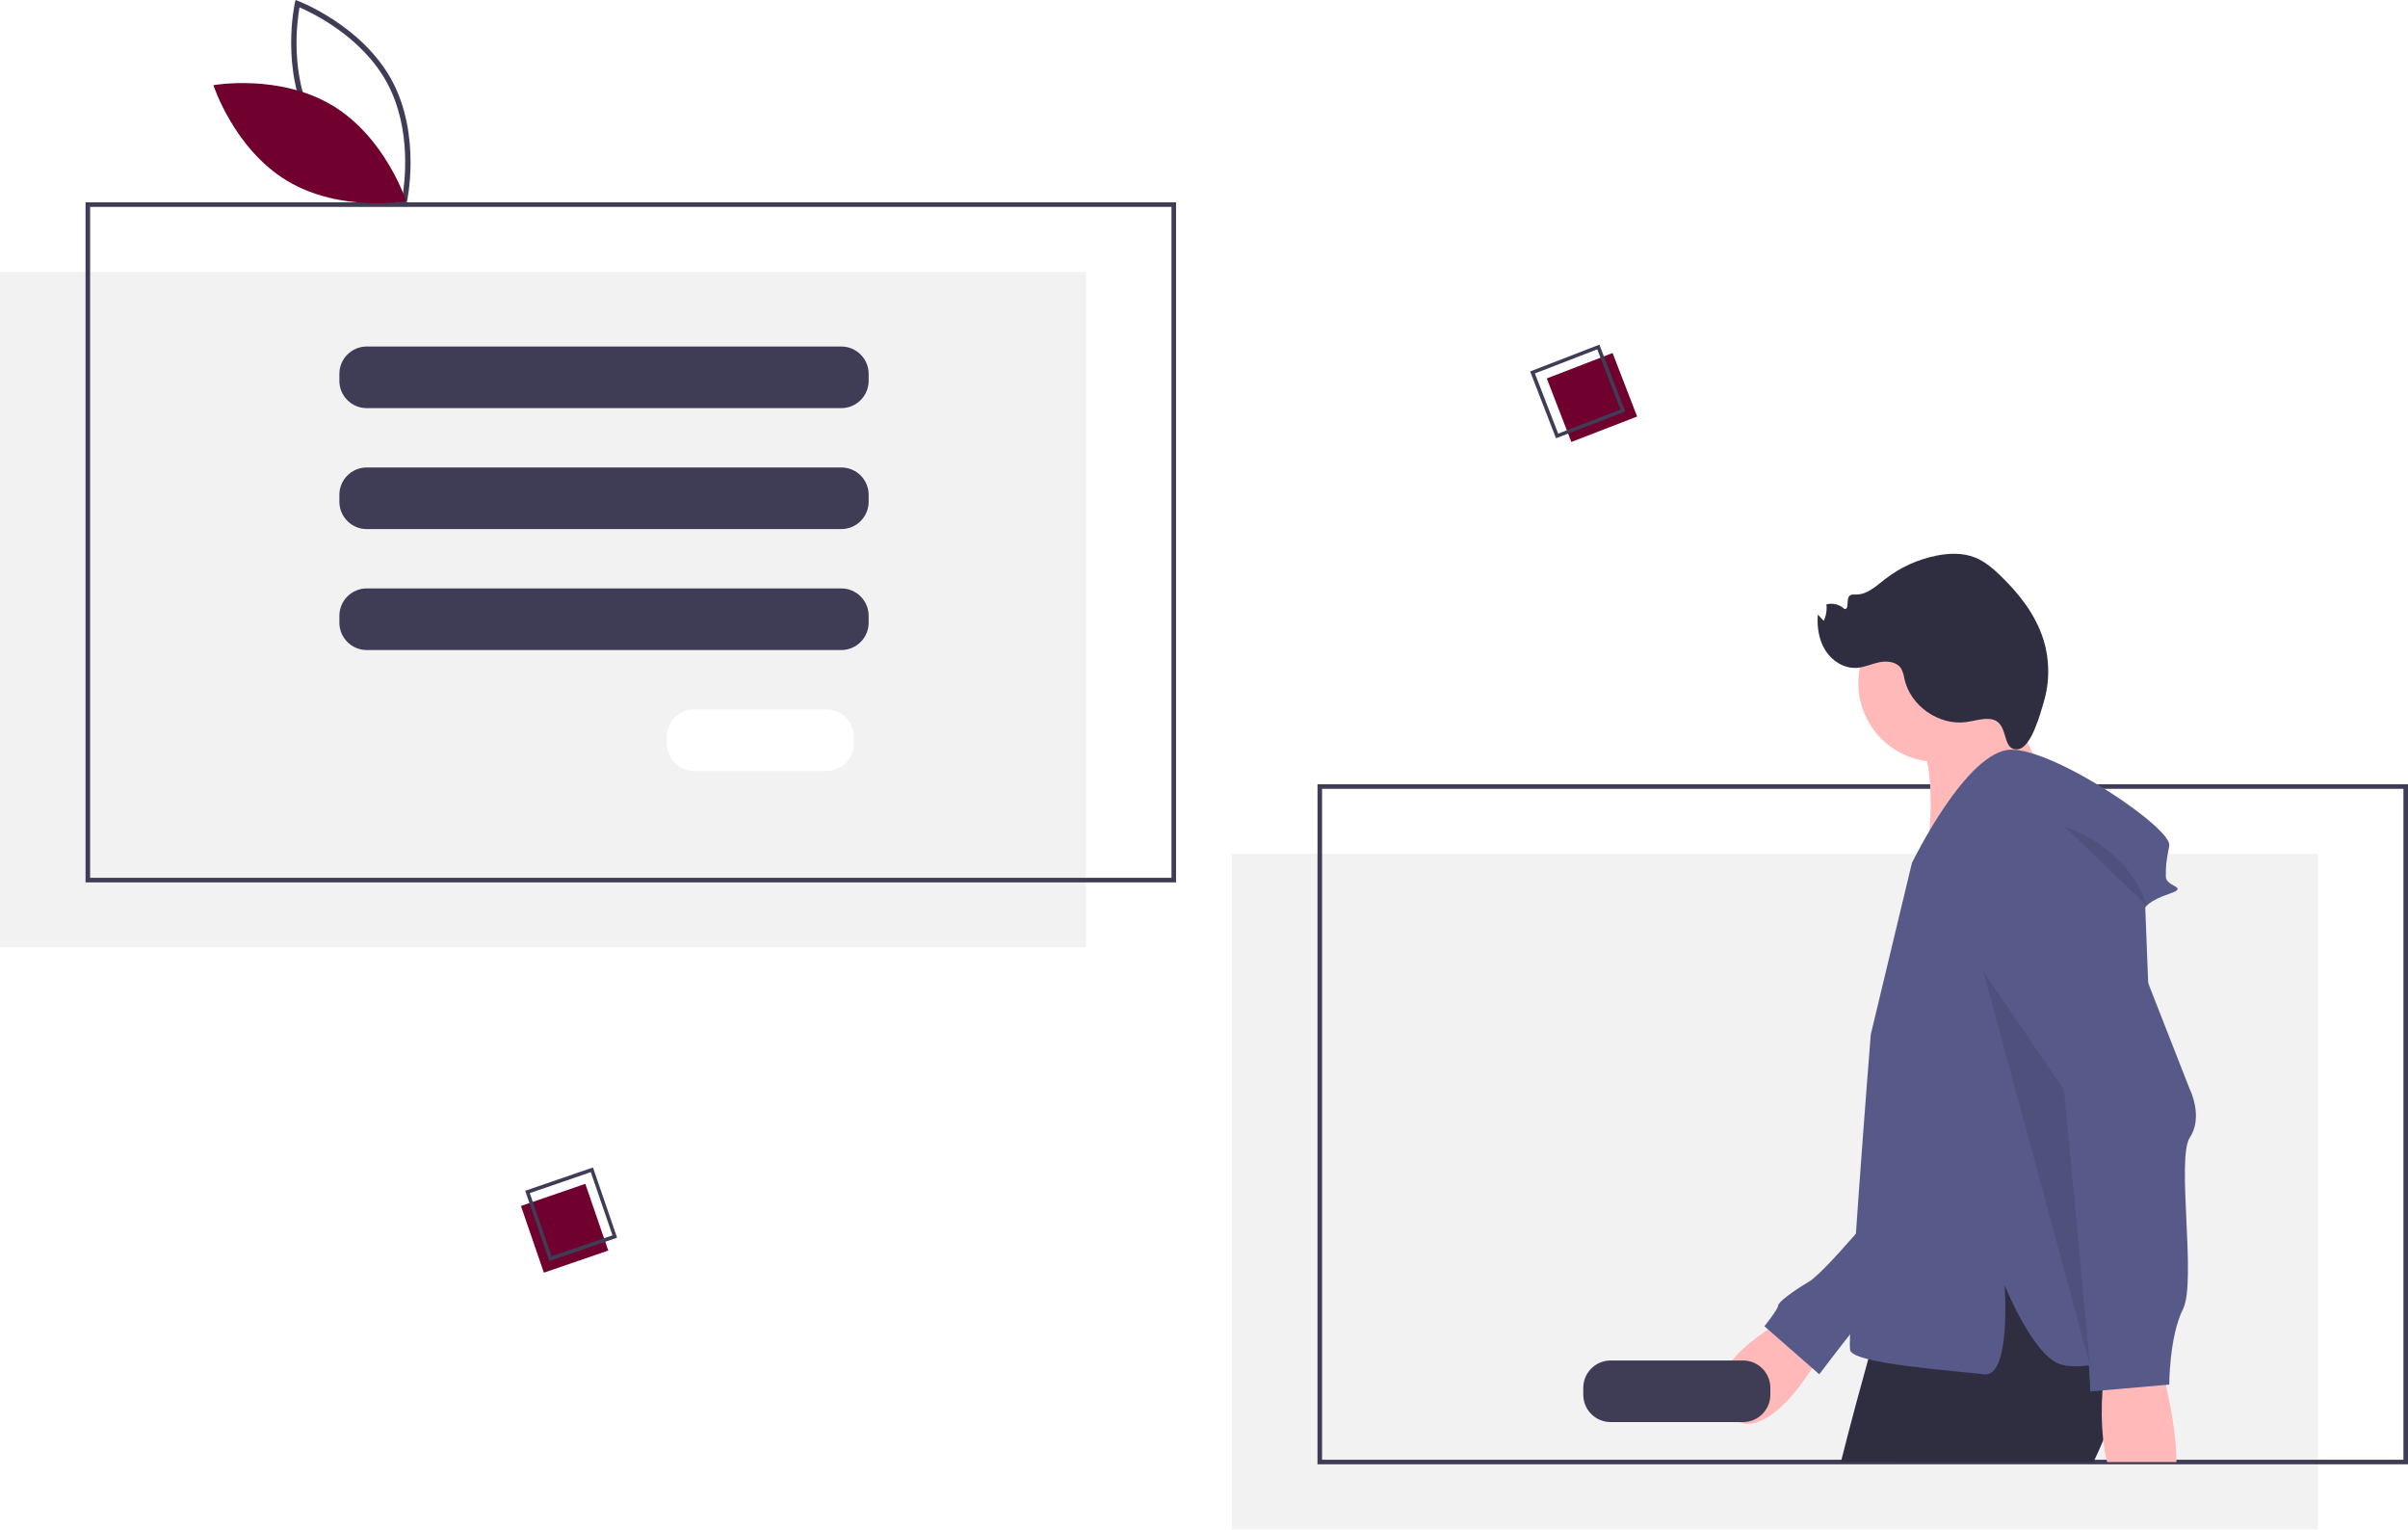
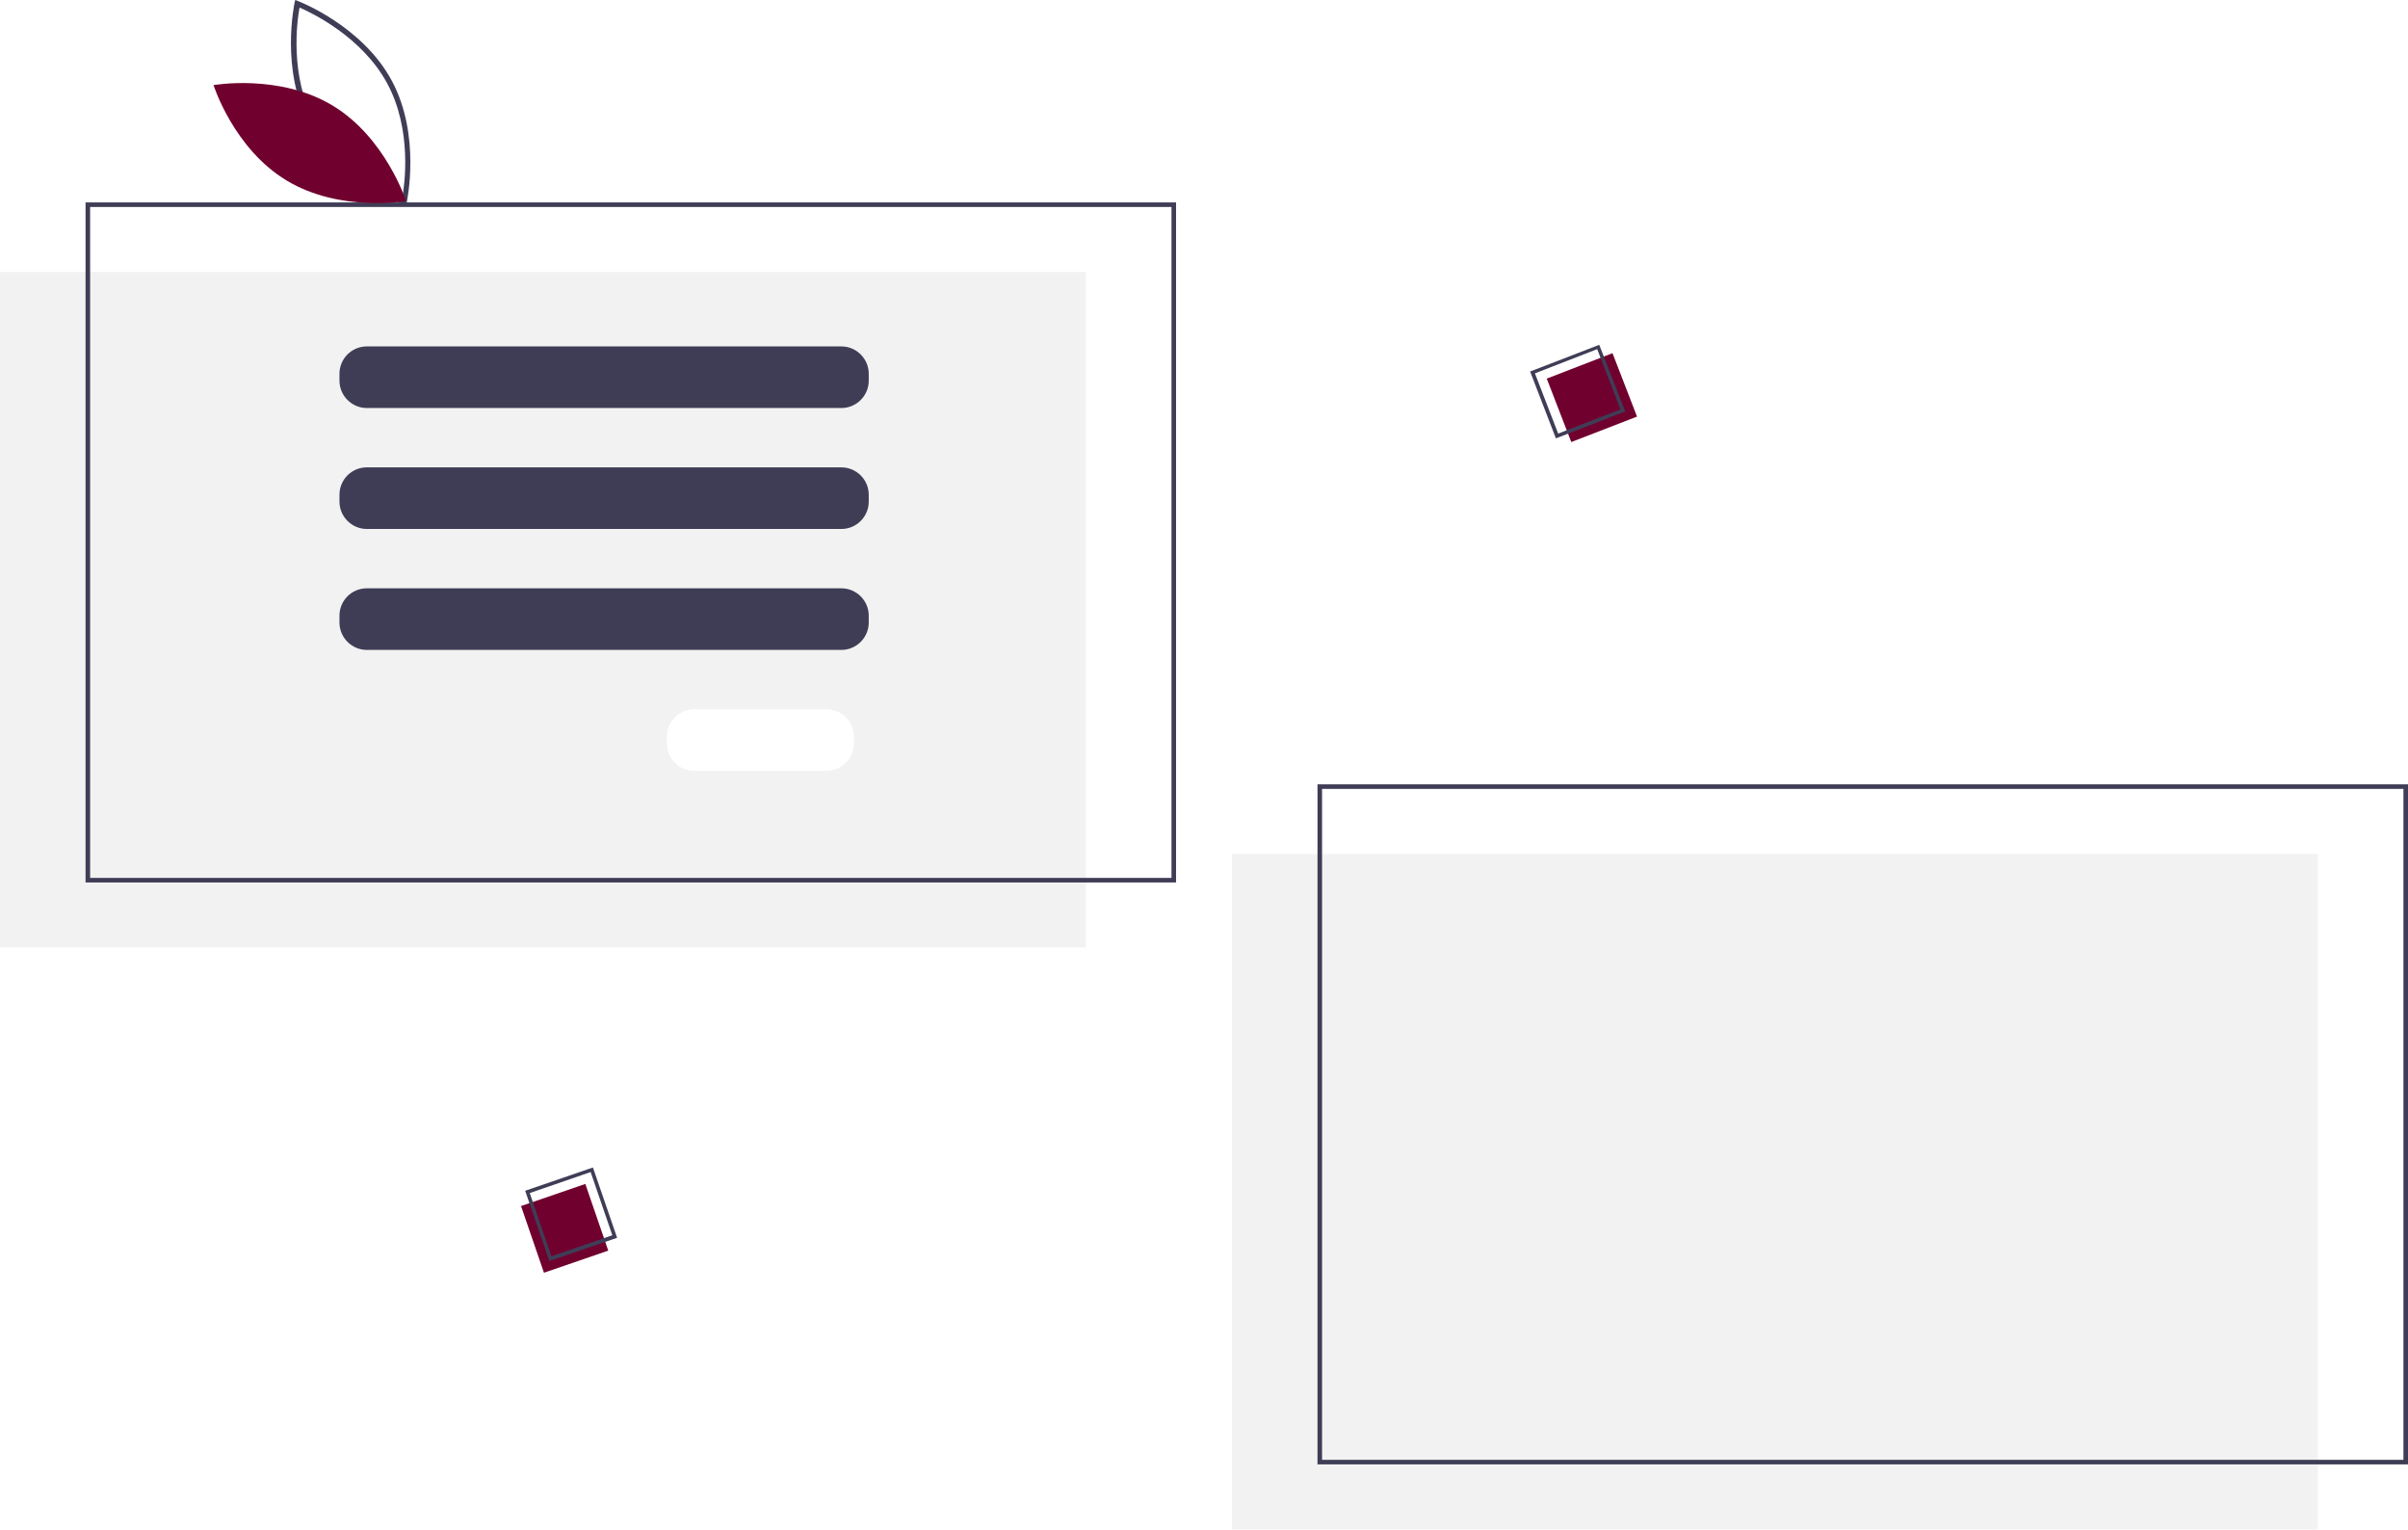
- <svg xmlns="http://www.w3.org/2000/svg" id="b4b2b9fe-f942-49b6-919a-816d625fc7ce" data-name="Layer 1" width="1055.5" height="670.166" viewBox="0 0 1055.5 670.166">
-   <path d="M72.25,234.083v296h476v-296ZM446.508,440.763a12.035,12.035,0,0,1-12,12h-58a12.035,12.035,0,0,1-12-12v-3a12.035,12.035,0,0,1,12-12h58a12.035,12.035,0,0,1,12,12Z" transform="translate(-72.25 -114.9172)" fill="#f2f2f2" />
-   <rect x="754.598" y="274.175" width="30.913" height="29.842" transform="translate(-124.6881 182.3171) rotate(-21.14419)" fill="#70002e" />
-   <path d="M784.643,295.242l-30.349,11.738-11.331-29.298,30.349-11.738Zm-29.398,9.686,27.314-10.564-10.198-26.368-27.314,10.564Z" transform="translate(-72.25 -114.9172)" fill="#3f3d56" />
-   <rect x="304.278" y="638.224" width="30.913" height="29.842" transform="translate(761.1929 23.51295) rotate(71.02706)" fill="#70002e" />
-   <path d="M313.039,667.49l-10.579-30.772,29.706-10.213L342.746,657.277Zm-8.565-29.744,9.521,27.695,26.736-9.192-9.521-27.695Z" transform="translate(-72.25 -114.9172)" fill="#3f3d56" />
-   <path d="M587.75,501.583h-478v-298h478Zm-476-2h474v-294h-474Z" transform="translate(-72.25 -114.9172)" fill="#3f3d56" />
-   <rect x="540" y="374.166" width="476" height="296" fill="#f2f2f2" />
-   <path d="M1127.75,756.583h-478v-298h478Zm-476-2h474v-294h-474Z" transform="translate(-72.25 -114.9172)" fill="#3f3d56" />
-   <rect x="148.758" y="257.846" width="232" height="27" rx="12" fill="#3f3d56" />
-   <rect x="148.758" y="151.846" width="232" height="27" rx="12" fill="#3f3d56" />
-   <rect x="148.758" y="204.846" width="232" height="27" rx="12" fill="#3f3d56" />
-   <path d="M250.295,204.868l-1.267-.475c-.278-.105-27.993-10.723-40.975-34.799-12.983-24.077-6.626-53.067-6.56-53.356l.299-1.32,1.267.475c.278.105,27.992,10.723,40.975,34.799,12.983,24.077,6.626,53.067,6.56,53.356Zm-40.163-36.395c10.976,20.357,32.877,30.791,38.426,33.174,1.055-5.947,4.364-29.997-6.603-50.334-10.965-20.335-32.874-30.786-38.426-33.174C202.473,124.09,199.166,148.137,210.131,168.473Z" transform="translate(-72.25 -114.9172)" fill="#3f3d56" />
-   <path d="M217.974,161.148c23.331,14.037,32.317,41.918,32.317,41.918s-28.842,5.123-52.173-8.914-32.317-41.918-32.317-41.918S194.643,147.111,217.974,161.148Z" transform="translate(-72.25 -114.9172)" fill="#70002e" />
-   <path d="M854.664,693.074s-40.606,21.055-25.567,40.606,40.606-22.559,40.606-25.567S854.664,693.074,854.664,693.074Z" transform="translate(-72.25 -114.9172)" fill="#ffb9b9" />
-   <path d="M899.782,638.932s-27.071,33.087-34.591,37.599S851.656,685.555,851.656,687.058s-6.016,9.024-6.016,9.024l24.063,21.055s27.071-36.095,30.079-36.095S899.782,638.932,899.782,638.932Z" transform="translate(-72.25 -114.9172)" fill="#575a89" />
-   <polygon points="917.86 640.666 830.19 640.666 836.84 598.706 842.21 564.816 845.58 543.566 878.67 531.536 886.69 543.936 911.75 582.666 913.42 598.556 913.42 598.566 917.82 640.296 917.86 640.666" fill="#2f2e41" />
-   <path d="M1008.07,696.083s-.57,5.16-2.41,13.52c-.46,2.12-1.01,4.46-1.65,6.97-.56,2.18-1.18,4.48-1.89,6.9a211.678,211.678,0,0,1-7.96,22.59v.01c-1.25,3-2.61,6.06-4.09,9.14-.06.12-.12.25-.18.37H879.16c4.55-18.01,8.95-34.14,12-45.05,2.51-9.01,4.11-14.45,4.11-14.45l19.19-16.35,21.42-18.24,23.06-2.64,14.25-1.63,9.8-1.12,1.61-.18,3.91-.45Z" transform="translate(-72.25 -114.9172)" fill="#2f2e41" />
-   <circle cx="849.138" cy="299.264" r="34.591" fill="#ffb9b9" />
-   <path d="M949.651,415.921l18.103,38.728-50.825,35.204s5.983-41.927-5.288-52.544S949.651,415.921,949.651,415.921Z" transform="translate(-72.25 -114.9172)" fill="#ffb9b9" />
-   <path d="M910.31,493.05s24.063-49.63,43.614-49.63,70.685,34.591,69.181,42.11-1.504,9.024-1.504,13.535,10.528,4.512,1.504,7.52-10.528,6.016-10.528,6.016l7.52,192.504s-33.087,12.032-45.118,7.52-24.063-34.591-24.063-34.591,3.008,40.606-9.024,39.102-57.15-4.512-58.654-10.528,9.024-138.363,9.024-138.363Z" transform="translate(-72.25 -114.9172)" fill="#575a89" />
-   <path d="M1026.28,755.583h-30.4a71.43,71.43,0,0,1-1.72-9.51v-.02a122.617,122.617,0,0,1-.32-21.86c.3-4.31.69-7.06.69-7.06l9.48-.56,16.09-.94s.64,2.36,1.51,6.15C1023.43,729.663,1026.23,743.733,1026.28,755.583Z" transform="translate(-72.25 -114.9172)" fill="#ffb9b9" />
-   <path d="M988.515,481.019l43.614,111.292s6.016,12.032,0,21.055,3.008,63.166-3.008,75.197-6.016,33.087-6.016,33.087L988.515,724.657l-7.52-132.347L941.892,508.09S944.9,473.499,988.515,481.019Z" transform="translate(-72.25 -114.9172)" fill="#575a89" />
-   <path d="M977.235,477.259s27.071,7.52,36.095,34.591Z" transform="translate(-72.25 -114.9172)" opacity="0.1" />
-   <path d="M944.056,429.962c-3.365-.201-6.651.937-9.994,1.38-11.957,1.587-24.396-7.089-27.036-18.858a14.469,14.469,0,0,0-1.383-4.505c-1.84-3.005-6.031-3.577-9.486-2.886s-6.73,2.308-10.248,2.492c-5.433.285-10.648-3.059-13.543-7.665s-3.715-10.273-3.324-15.699l2.604,2.733a13.228,13.228,0,0,0,1.179-7.189,8.343,8.343,0,0,1,7.902,2.022c2.296.244.563-4.259,2.269-5.816.714-.652,1.81-.529,2.777-.519,4.885.047,8.837-3.69,12.687-6.698a53.912,53.912,0,0,1,22.77-10.386c5.516-1.076,11.383-1.249,16.614.805,4.296,1.687,7.893,4.76,11.22,7.959,8.191,7.876,15.443,17.13,18.851,27.969a47.084,47.084,0,0,1,.226,27.302c-1.373,4.634-5.511,20.505-11.569,20.874C948.961,443.742,953.531,430.527,944.056,429.962Z" transform="translate(-72.25 -114.9172)" fill="#2f2e41" />
-   <polygon points="869.349 425.675 904.77 477.625 916.097 598.296 869.349 425.675" opacity="0.1" />
-   <rect x="694" y="596.166" width="82" height="27" rx="12" fill="#3f3d56" />
+ <svg xmlns="http://www.w3.org/2000/svg" version="1.1" id="b4b2b9fe-f942-49b6-919a-816d625fc7ce" x="0px" y="0px" viewBox="0 0 1055.5 670.2" style="enable-background:new 0 0 1055.5 670.2;" xml:space="preserve">
+   <style type="text/css">
+ 	.st0{fill:#F2F2F2;}
+ 	.st1{fill:#70002E;}
+ 	.st2{fill:#3F3D56;}
+ </style>
+   <path class="st0" d="M0,119.2v296h476v-296L0,119.2z M374.3,325.8c0,6.6-5.4,12-12,12h-58c-6.6,0-12-5.4-12-12v-3  c0-6.6,5.4-12,12-12h58c6.6,0,12,5.4,12,12V325.8z" />
+   <rect x="682.3" y="159.3" transform="matrix(0.9327 -0.3607 0.3607 0.9327 -15.8497 263.4359)" class="st1" width="30.9" height="29.8" />
+   <path class="st2" d="M712.4,180.3L682,192.1l-11.3-29.3l30.3-11.7L712.4,180.3z M683,190l27.3-10.6l-10.2-26.4l-27.3,10.6L683,190z" />
+   <rect x="232.6" y="522.8" transform="matrix(0.9457 -0.3251 0.3251 0.9457 -161.5443 109.7031)" class="st1" width="29.8" height="30.9" />
+   <path class="st2" d="M240.8,552.6l-10.6-30.8l29.7-10.2l10.6,30.8L240.8,552.6z M232.2,522.8l9.5,27.7l26.7-9.2l-9.5-27.7  L232.2,522.8z" />
+   <path class="st2" d="M515.5,386.7h-478v-298h478V386.7z M39.5,384.7h474v-294h-474V384.7z" />
+   <rect x="540" y="374.2" class="st0" width="476" height="296" />
+   <path class="st2" d="M1055.5,641.7h-478v-298h478V641.7z M579.5,639.7h474v-294h-474V639.7z" />
+   <path class="st2" d="M160.8,257.8h208c6.6,0,12,5.4,12,12v3c0,6.6-5.4,12-12,12h-208c-6.6,0-12-5.4-12-12v-3  C148.8,263.2,154.1,257.8,160.8,257.8z" />
+   <path class="st2" d="M160.8,151.8h208c6.6,0,12,5.4,12,12v3c0,6.6-5.4,12-12,12h-208c-6.6,0-12-5.4-12-12v-3  C148.8,157.2,154.1,151.8,160.8,151.8z" />
+   <path class="st2" d="M160.8,204.8h208c6.6,0,12,5.4,12,12v3c0,6.6-5.4,12-12,12h-208c-6.6,0-12-5.4-12-12v-3  C148.8,210.2,154.1,204.8,160.8,204.8z" />
+   <path class="st2" d="M178,90l-1.3-0.5c-0.3-0.1-28-10.7-41-34.8c-13-24.1-6.6-53.1-6.6-53.4l0.3-1.3l1.3,0.5  c0.3,0.1,28,10.7,41,34.8c13,24.1,6.6,53.1,6.6,53.4L178,90z M137.9,53.6c11,20.4,32.9,30.8,38.4,33.2c1.1-5.9,4.4-30-6.6-50.3  c-11-20.3-32.9-30.8-38.4-33.2C130.2,9.2,126.9,33.2,137.9,53.6L137.9,53.6z" />
+   <path class="st1" d="M145.7,46.2c23.3,14,32.3,41.9,32.3,41.9s-28.8,5.1-52.2-8.9S93.6,37.3,93.6,37.3S122.4,32.2,145.7,46.2z" />
</svg>
